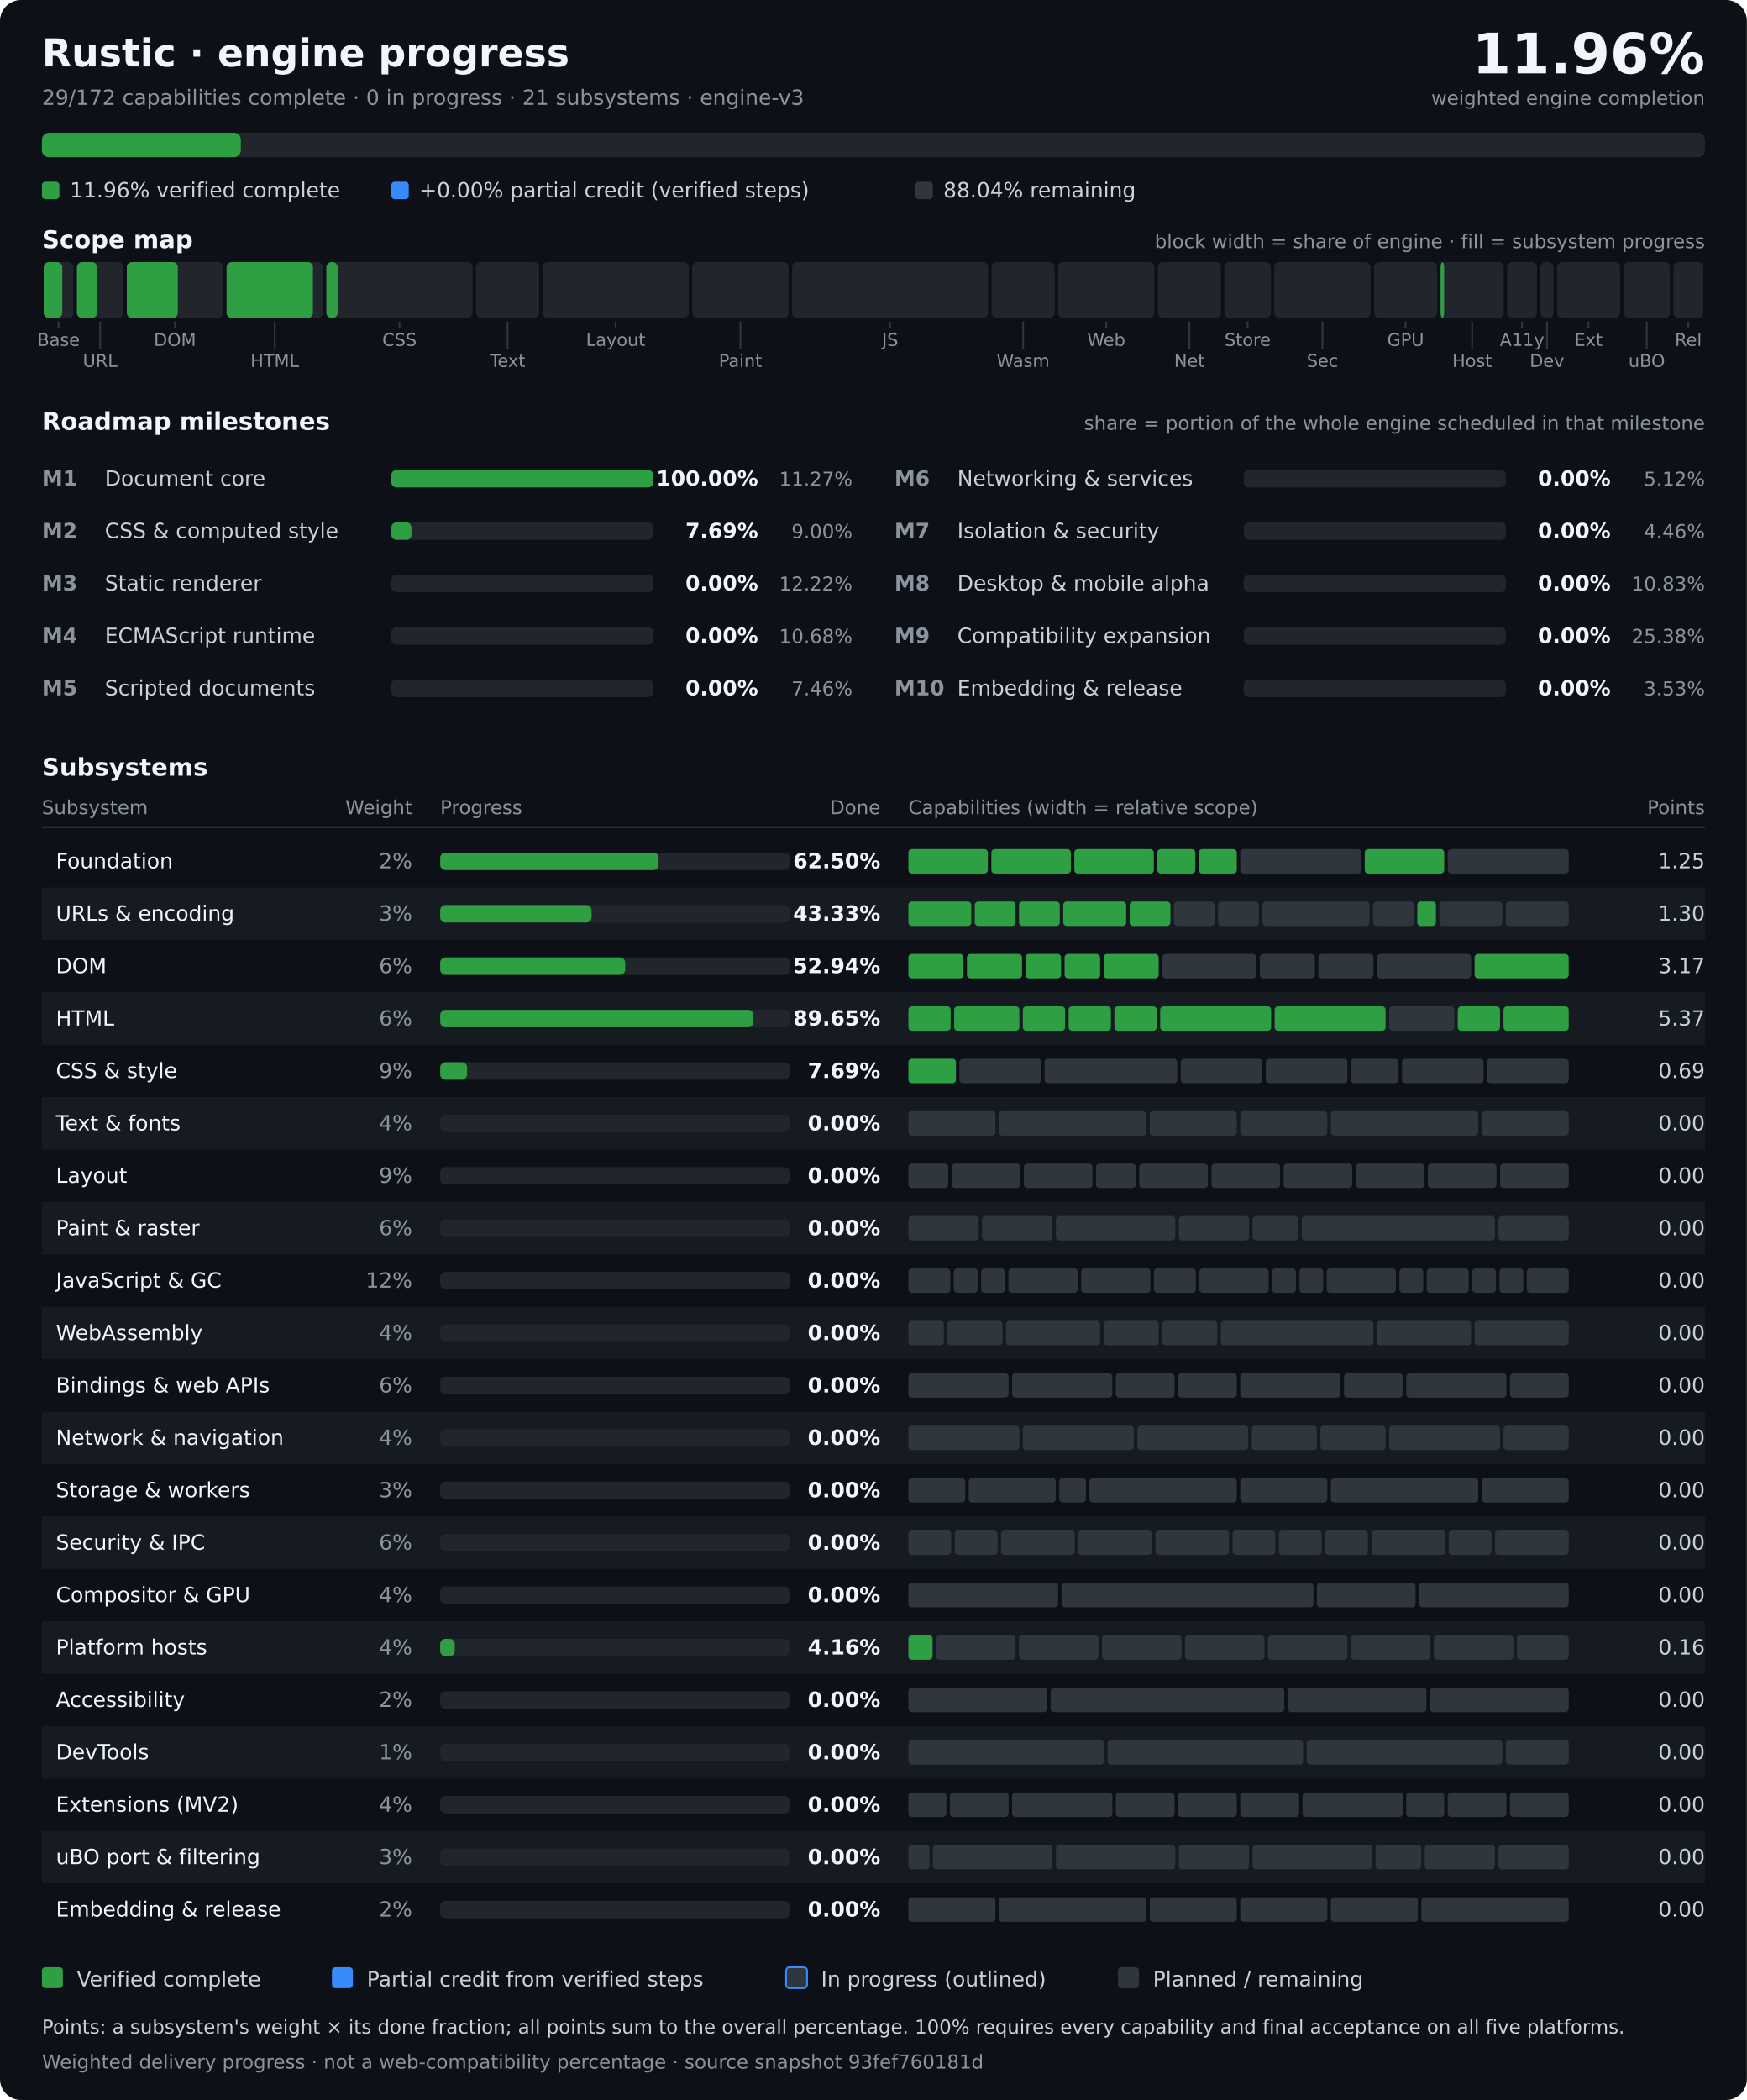
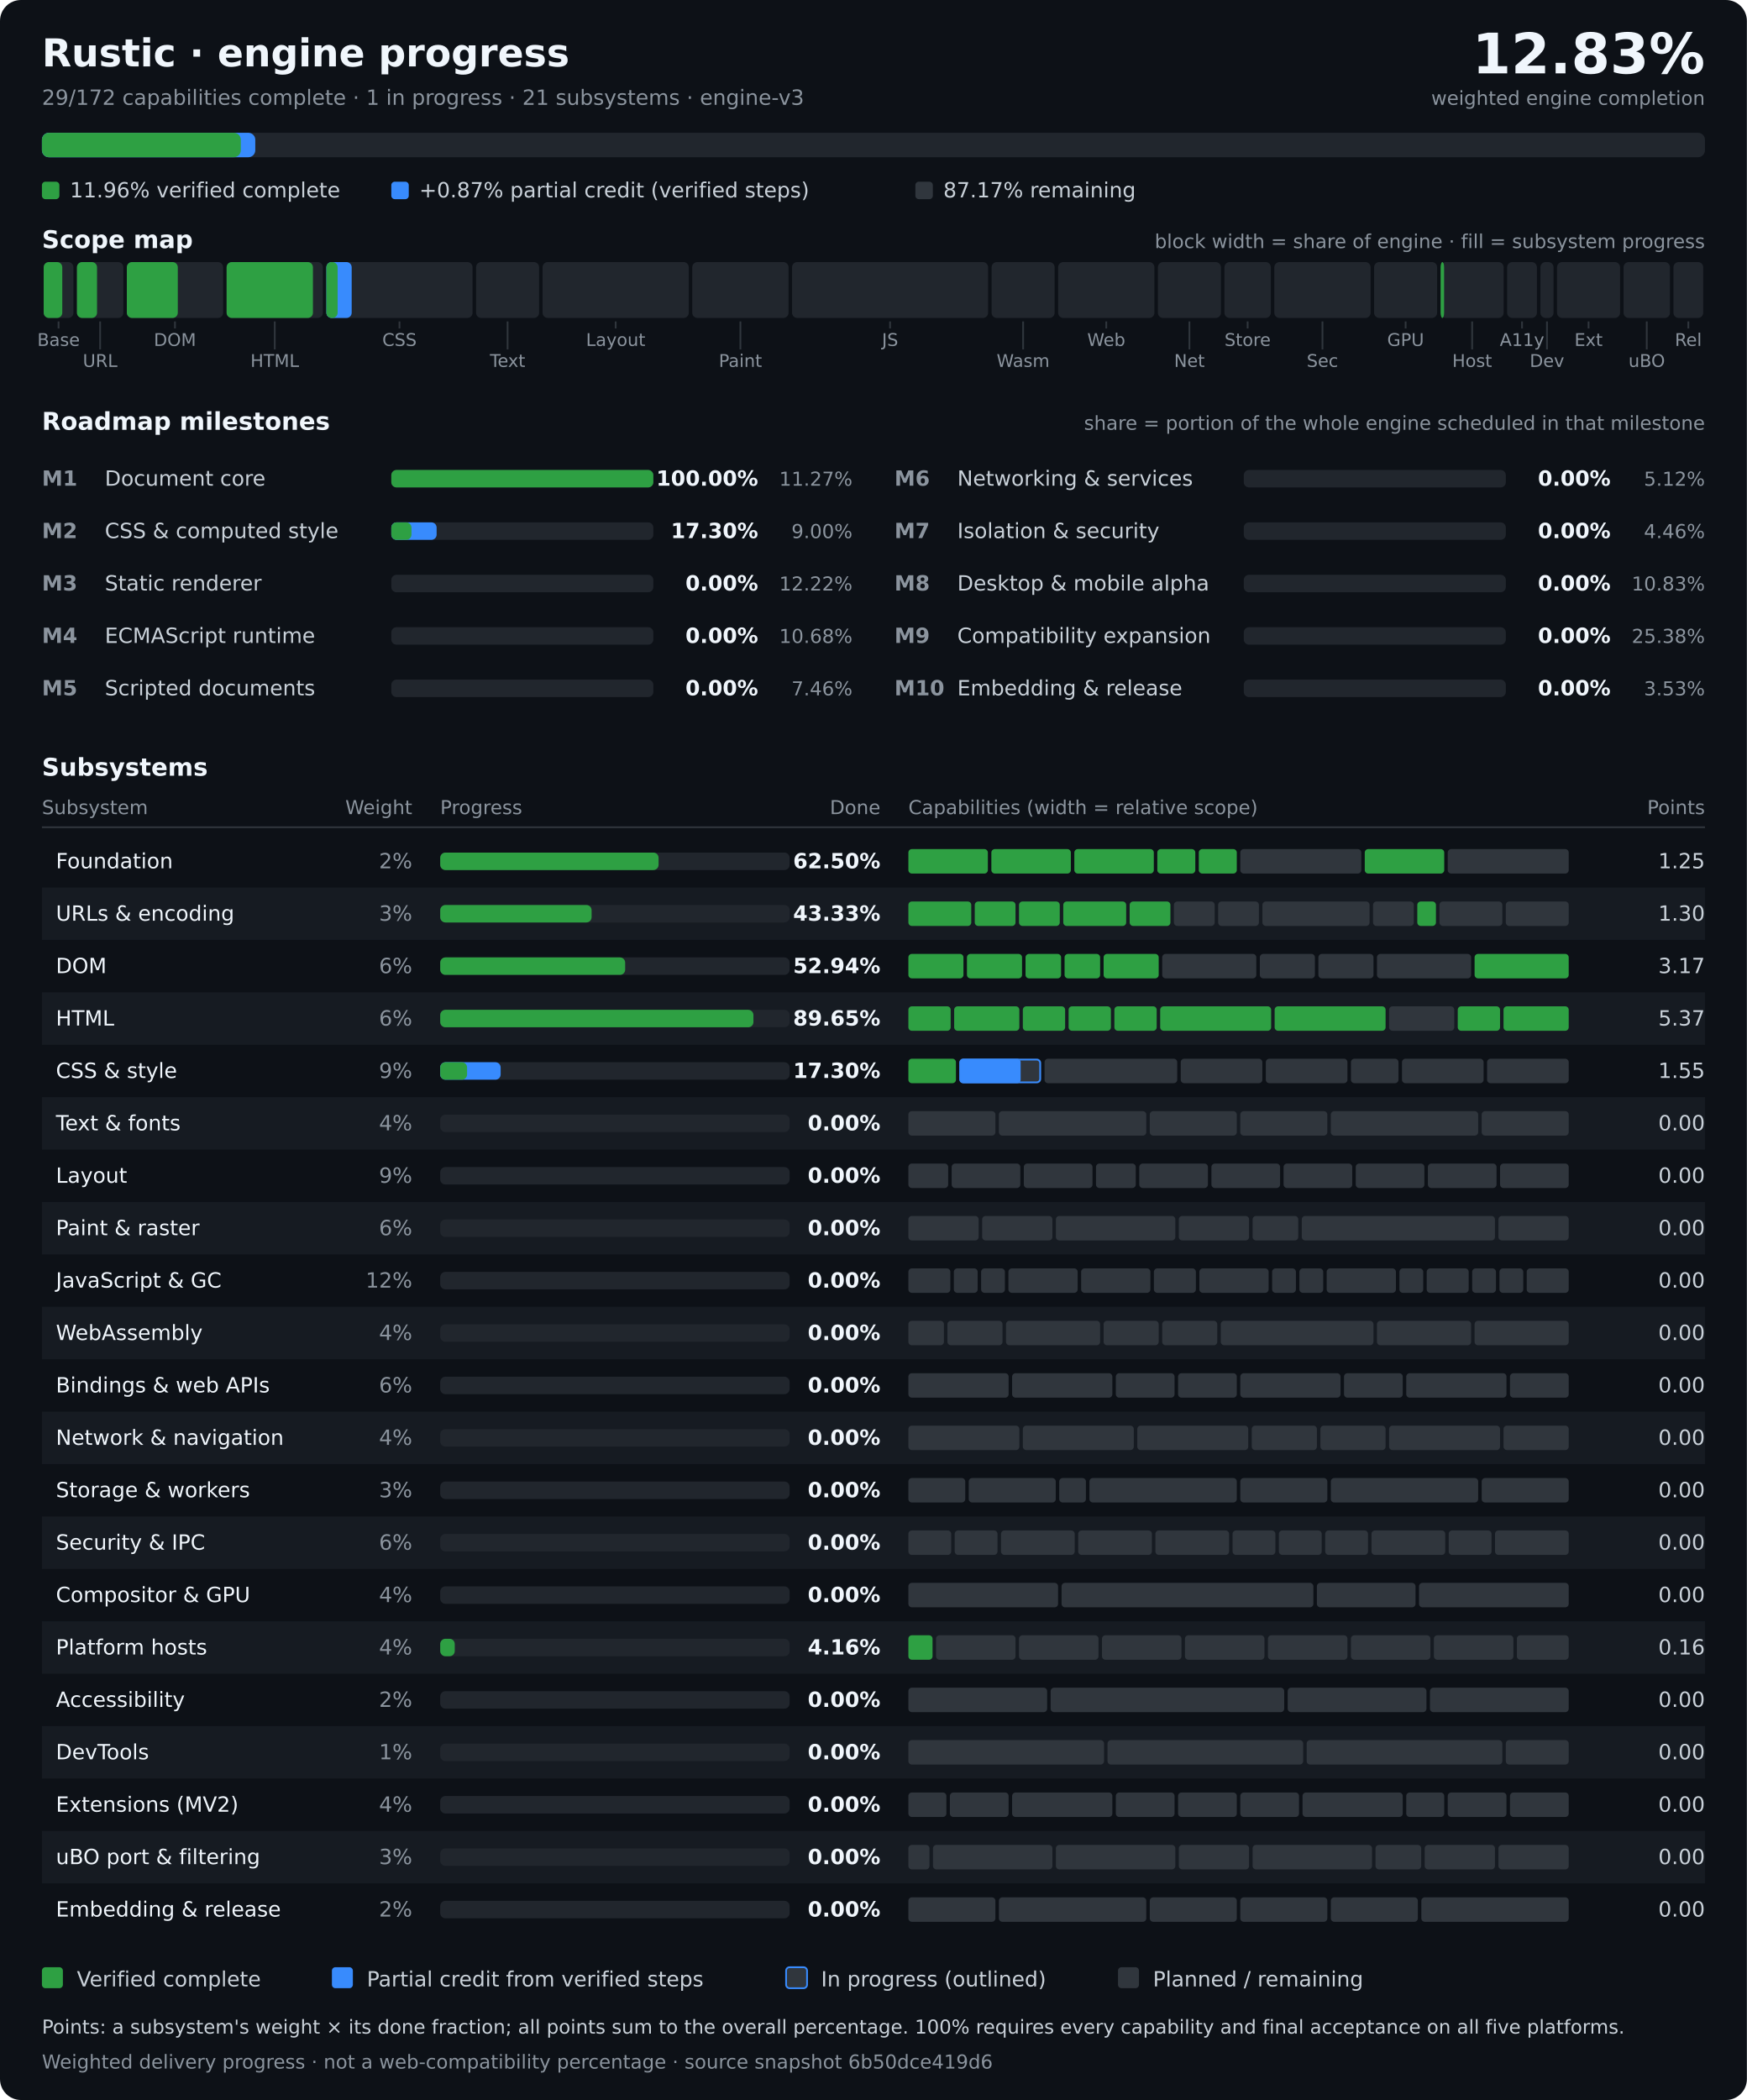
<svg xmlns="http://www.w3.org/2000/svg" width="1000" height="1202" viewBox="0 0 1000 1202" role="img" aria-labelledby="title desc">
  <rect width="1000" height="1202" rx="12" fill="#0d1117" />
  <g font-family="DejaVu Sans,Arial,sans-serif">
    <text x="24.00" y="38" fill="#f0f6fc" font-size="22" font-weight="700">Rustic · engine progress</text>
-     <text x="24.00" y="60" fill="#8b949e" font-size="12">29/172 capabilities complete · 0 in progress · 21 subsystems · engine-v3</text>
-     <text x="976.00" y="42" fill="#f0f6fc" font-size="32" text-anchor="end" font-weight="700">11.96%</text>
+     <text x="24.00" y="60" fill="#8b949e" font-size="12">29/172 capabilities complete · 1 in progress · 21 subsystems · engine-v3</text>
+     <text x="976.00" y="42" fill="#f0f6fc" font-size="32" text-anchor="end" font-weight="700">12.83%</text>
    <text x="976.00" y="60" fill="#8b949e" font-size="11" text-anchor="end">weighted engine completion</text>
    <rect x="24.00" y="76" width="952.00" height="14" rx="4" fill="#21262d" />
+     <rect x="24.00" y="76" width="122.14" height="14" rx="4" fill="#388bfd" />
    <rect x="24.00" y="76" width="113.86" height="14" rx="4" fill="#2ea043" />
    <rect x="24" y="104" width="10" height="10" rx="2" fill="#2ea043" />
    <text x="40.00" y="113" fill="#c9d1d9" font-size="12">11.96% verified complete</text>
    <rect x="224" y="104" width="10" height="10" rx="2" fill="#388bfd" />
-     <text x="240.00" y="113" fill="#c9d1d9" font-size="12">+0.00% partial credit (verified steps)</text>
+     <text x="240.00" y="113" fill="#c9d1d9" font-size="12">+0.87% partial credit (verified steps)</text>
    <rect x="524" y="104" width="10" height="10" rx="2" fill="#30363d" />
-     <text x="540.00" y="113" fill="#c9d1d9" font-size="12">88.04% remaining</text>
+     <text x="540.00" y="113" fill="#c9d1d9" font-size="12">87.17% remaining</text>
    <text x="24.00" y="142" fill="#f0f6fc" font-size="14" font-weight="600">Scope map</text>
    <text x="976.00" y="142" fill="#8b949e" font-size="11" text-anchor="end">block width = share of engine · fill = subsystem progress</text>
    <g>
      <rect x="25.00" y="150" width="17.04" height="32" rx="3" fill="#21262d" />
      <rect x="25.00" y="150" width="10.65" height="32" rx="3" fill="#2ea043" />
      <rect x="33.02" y="184" width="1" height="4" fill="#30363d" />
      <text x="33.52" y="198" fill="#8b949e" font-size="10" text-anchor="middle">Base</text>
    </g>
    <g>
      <rect x="44.04" y="150" width="26.56" height="32" rx="3" fill="#21262d" />
      <rect x="44.04" y="150" width="11.51" height="32" rx="3" fill="#2ea043" />
      <rect x="56.82" y="184" width="1" height="16" fill="#30363d" />
      <text x="57.32" y="210" fill="#8b949e" font-size="10" text-anchor="middle">URL</text>
    </g>
    <g>
      <rect x="72.60" y="150" width="55.12" height="32" rx="3" fill="#21262d" />
      <rect x="72.60" y="150" width="29.18" height="32" rx="3" fill="#2ea043" />
      <rect x="99.66" y="184" width="1" height="4" fill="#30363d" />
      <text x="100.16" y="198" fill="#8b949e" font-size="10" text-anchor="middle">DOM</text>
    </g>
    <g>
      <rect x="129.72" y="150" width="55.12" height="32" rx="3" fill="#21262d" />
      <rect x="129.72" y="150" width="49.42" height="32" rx="3" fill="#2ea043" />
      <rect x="156.78" y="184" width="1" height="16" fill="#30363d" />
      <text x="157.28" y="210" fill="#8b949e" font-size="10" text-anchor="middle">HTML</text>
    </g>
    <g>
      <rect x="186.84" y="150" width="83.68" height="32" rx="3" fill="#21262d" />
+       <rect x="186.84" y="150" width="14.48" height="32" rx="3" fill="#388bfd" />
      <rect x="186.84" y="150" width="6.43" height="32" rx="3" fill="#2ea043" />
      <rect x="228.18" y="184" width="1" height="4" fill="#30363d" />
      <text x="228.68" y="198" fill="#8b949e" font-size="10" text-anchor="middle">CSS</text>
    </g>
    <g>
      <rect x="272.52" y="150" width="36.08" height="32" rx="3" fill="#21262d" />
      <rect x="290.06" y="184" width="1" height="16" fill="#30363d" />
      <text x="290.56" y="210" fill="#8b949e" font-size="10" text-anchor="middle">Text</text>
    </g>
    <g>
      <rect x="310.60" y="150" width="83.68" height="32" rx="3" fill="#21262d" />
      <rect x="351.94" y="184" width="1" height="4" fill="#30363d" />
      <text x="352.44" y="198" fill="#8b949e" font-size="10" text-anchor="middle">Layout</text>
    </g>
    <g>
      <rect x="396.28" y="150" width="55.12" height="32" rx="3" fill="#21262d" />
      <rect x="423.34" y="184" width="1" height="16" fill="#30363d" />
      <text x="423.84" y="210" fill="#8b949e" font-size="10" text-anchor="middle">Paint</text>
    </g>
    <g>
      <rect x="453.40" y="150" width="112.24" height="32" rx="3" fill="#21262d" />
      <rect x="509.02" y="184" width="1" height="4" fill="#30363d" />
      <text x="509.52" y="198" fill="#8b949e" font-size="10" text-anchor="middle">JS</text>
    </g>
    <g>
      <rect x="567.64" y="150" width="36.08" height="32" rx="3" fill="#21262d" />
      <rect x="585.18" y="184" width="1" height="16" fill="#30363d" />
      <text x="585.68" y="210" fill="#8b949e" font-size="10" text-anchor="middle">Wasm</text>
    </g>
    <g>
      <rect x="605.72" y="150" width="55.12" height="32" rx="3" fill="#21262d" />
      <rect x="632.78" y="184" width="1" height="4" fill="#30363d" />
      <text x="633.28" y="198" fill="#8b949e" font-size="10" text-anchor="middle">Web</text>
    </g>
    <g>
      <rect x="662.84" y="150" width="36.08" height="32" rx="3" fill="#21262d" />
      <rect x="680.38" y="184" width="1" height="16" fill="#30363d" />
      <text x="680.88" y="210" fill="#8b949e" font-size="10" text-anchor="middle">Net</text>
    </g>
    <g>
      <rect x="700.92" y="150" width="26.56" height="32" rx="3" fill="#21262d" />
      <rect x="713.70" y="184" width="1" height="4" fill="#30363d" />
      <text x="714.20" y="198" fill="#8b949e" font-size="10" text-anchor="middle">Store</text>
    </g>
    <g>
      <rect x="729.48" y="150" width="55.12" height="32" rx="3" fill="#21262d" />
      <rect x="756.54" y="184" width="1" height="16" fill="#30363d" />
      <text x="757.04" y="210" fill="#8b949e" font-size="10" text-anchor="middle">Sec</text>
    </g>
    <g>
      <rect x="786.60" y="150" width="36.08" height="32" rx="3" fill="#21262d" />
      <rect x="804.14" y="184" width="1" height="4" fill="#30363d" />
      <text x="804.64" y="198" fill="#8b949e" font-size="10" text-anchor="middle">GPU</text>
    </g>
    <g>
      <rect x="824.68" y="150" width="36.08" height="32" rx="3" fill="#21262d" />
      <rect x="824.68" y="150" width="2.00" height="32" rx="3" fill="#2ea043" />
      <rect x="842.22" y="184" width="1" height="16" fill="#30363d" />
      <text x="842.72" y="210" fill="#8b949e" font-size="10" text-anchor="middle">Host</text>
    </g>
    <g>
      <rect x="862.76" y="150" width="17.04" height="32" rx="3" fill="#21262d" />
      <rect x="870.78" y="184" width="1" height="4" fill="#30363d" />
      <text x="871.28" y="198" fill="#8b949e" font-size="10" text-anchor="middle">A11y</text>
    </g>
    <g>
      <rect x="881.80" y="150" width="7.52" height="32" rx="3" fill="#21262d" />
      <rect x="885.06" y="184" width="1" height="16" fill="#30363d" />
      <text x="885.56" y="210" fill="#8b949e" font-size="10" text-anchor="middle">Dev</text>
    </g>
    <g>
      <rect x="891.32" y="150" width="36.08" height="32" rx="3" fill="#21262d" />
      <rect x="908.86" y="184" width="1" height="4" fill="#30363d" />
      <text x="909.36" y="198" fill="#8b949e" font-size="10" text-anchor="middle">Ext</text>
    </g>
    <g>
      <rect x="929.40" y="150" width="26.56" height="32" rx="3" fill="#21262d" />
      <rect x="942.18" y="184" width="1" height="16" fill="#30363d" />
      <text x="942.68" y="210" fill="#8b949e" font-size="10" text-anchor="middle">uBO</text>
    </g>
    <g>
      <rect x="957.96" y="150" width="17.04" height="32" rx="3" fill="#21262d" />
      <rect x="965.98" y="184" width="1" height="4" fill="#30363d" />
      <text x="966.48" y="198" fill="#8b949e" font-size="10" text-anchor="middle">Rel</text>
    </g>
    <text x="24.00" y="246" fill="#f0f6fc" font-size="14" font-weight="600">Roadmap milestones</text>
    <text x="976.00" y="246" fill="#8b949e" font-size="11" text-anchor="end">share = portion of the whole engine scheduled in that milestone</text>
    <g>
      <text x="24.00" y="278" fill="#8b949e" font-size="12" font-weight="600">M1</text>
      <text x="60.00" y="278" fill="#c9d1d9" font-size="12">Document core</text>
      <rect x="224.00" y="269" width="150.00" height="10" rx="3" fill="#21262d" />
      <rect x="224.00" y="269" width="150.00" height="10" rx="3" fill="#2ea043" />
      <text x="434.00" y="278" fill="#f0f6fc" font-size="12" text-anchor="end" font-weight="600">100.00%</text>
      <text x="488.00" y="278" fill="#8b949e" font-size="11" text-anchor="end">11.27%</text>
    </g>
    <g>
      <text x="24.00" y="308" fill="#8b949e" font-size="12" font-weight="600">M2</text>
      <text x="60.00" y="308" fill="#c9d1d9" font-size="12">CSS &amp; computed style</text>
      <rect x="224.00" y="299" width="150.00" height="10" rx="3" fill="#21262d" />
+       <rect x="224.00" y="299" width="25.95" height="10" rx="3" fill="#388bfd" />
      <rect x="224.00" y="299" width="11.54" height="10" rx="3" fill="#2ea043" />
-       <text x="434.00" y="308" fill="#f0f6fc" font-size="12" text-anchor="end" font-weight="600">7.69%</text>
+       <text x="434.00" y="308" fill="#f0f6fc" font-size="12" text-anchor="end" font-weight="600">17.30%</text>
      <text x="488.00" y="308" fill="#8b949e" font-size="11" text-anchor="end">9.00%</text>
    </g>
    <g>
      <text x="24.00" y="338" fill="#8b949e" font-size="12" font-weight="600">M3</text>
      <text x="60.00" y="338" fill="#c9d1d9" font-size="12">Static renderer</text>
      <rect x="224.00" y="329" width="150.00" height="10" rx="3" fill="#21262d" />
      <text x="434.00" y="338" fill="#f0f6fc" font-size="12" text-anchor="end" font-weight="600">0.00%</text>
      <text x="488.00" y="338" fill="#8b949e" font-size="11" text-anchor="end">12.22%</text>
    </g>
    <g>
      <text x="24.00" y="368" fill="#8b949e" font-size="12" font-weight="600">M4</text>
      <text x="60.00" y="368" fill="#c9d1d9" font-size="12">ECMAScript runtime</text>
      <rect x="224.00" y="359" width="150.00" height="10" rx="3" fill="#21262d" />
      <text x="434.00" y="368" fill="#f0f6fc" font-size="12" text-anchor="end" font-weight="600">0.00%</text>
      <text x="488.00" y="368" fill="#8b949e" font-size="11" text-anchor="end">10.68%</text>
    </g>
    <g>
      <text x="24.00" y="398" fill="#8b949e" font-size="12" font-weight="600">M5</text>
      <text x="60.00" y="398" fill="#c9d1d9" font-size="12">Scripted documents</text>
      <rect x="224.00" y="389" width="150.00" height="10" rx="3" fill="#21262d" />
      <text x="434.00" y="398" fill="#f0f6fc" font-size="12" text-anchor="end" font-weight="600">0.00%</text>
      <text x="488.00" y="398" fill="#8b949e" font-size="11" text-anchor="end">7.46%</text>
    </g>
    <g>
      <text x="512.00" y="278" fill="#8b949e" font-size="12" font-weight="600">M6</text>
      <text x="548.00" y="278" fill="#c9d1d9" font-size="12">Networking &amp; services</text>
      <rect x="712.00" y="269" width="150.00" height="10" rx="3" fill="#21262d" />
      <text x="922.00" y="278" fill="#f0f6fc" font-size="12" text-anchor="end" font-weight="600">0.00%</text>
      <text x="976.00" y="278" fill="#8b949e" font-size="11" text-anchor="end">5.12%</text>
    </g>
    <g>
      <text x="512.00" y="308" fill="#8b949e" font-size="12" font-weight="600">M7</text>
      <text x="548.00" y="308" fill="#c9d1d9" font-size="12">Isolation &amp; security</text>
      <rect x="712.00" y="299" width="150.00" height="10" rx="3" fill="#21262d" />
      <text x="922.00" y="308" fill="#f0f6fc" font-size="12" text-anchor="end" font-weight="600">0.00%</text>
      <text x="976.00" y="308" fill="#8b949e" font-size="11" text-anchor="end">4.46%</text>
    </g>
    <g>
      <text x="512.00" y="338" fill="#8b949e" font-size="12" font-weight="600">M8</text>
      <text x="548.00" y="338" fill="#c9d1d9" font-size="12">Desktop &amp; mobile alpha</text>
      <rect x="712.00" y="329" width="150.00" height="10" rx="3" fill="#21262d" />
      <text x="922.00" y="338" fill="#f0f6fc" font-size="12" text-anchor="end" font-weight="600">0.00%</text>
      <text x="976.00" y="338" fill="#8b949e" font-size="11" text-anchor="end">10.83%</text>
    </g>
    <g>
      <text x="512.00" y="368" fill="#8b949e" font-size="12" font-weight="600">M9</text>
      <text x="548.00" y="368" fill="#c9d1d9" font-size="12">Compatibility expansion</text>
      <rect x="712.00" y="359" width="150.00" height="10" rx="3" fill="#21262d" />
      <text x="922.00" y="368" fill="#f0f6fc" font-size="12" text-anchor="end" font-weight="600">0.00%</text>
      <text x="976.00" y="368" fill="#8b949e" font-size="11" text-anchor="end">25.38%</text>
    </g>
    <g>
      <text x="512.00" y="398" fill="#8b949e" font-size="12" font-weight="600">M10</text>
      <text x="548.00" y="398" fill="#c9d1d9" font-size="12">Embedding &amp; release</text>
      <rect x="712.00" y="389" width="150.00" height="10" rx="3" fill="#21262d" />
      <text x="922.00" y="398" fill="#f0f6fc" font-size="12" text-anchor="end" font-weight="600">0.00%</text>
      <text x="976.00" y="398" fill="#8b949e" font-size="11" text-anchor="end">3.53%</text>
    </g>
    <text x="24.00" y="444" fill="#f0f6fc" font-size="14" font-weight="600">Subsystems</text>
    <text x="24.00" y="466" fill="#8b949e" font-size="11">Subsystem</text>
    <text x="236.00" y="466" fill="#8b949e" font-size="11" text-anchor="end">Weight</text>
    <text x="252.00" y="466" fill="#8b949e" font-size="11">Progress</text>
    <text x="504.00" y="466" fill="#8b949e" font-size="11" text-anchor="end">Done</text>
    <text x="520.00" y="466" fill="#8b949e" font-size="11">Capabilities (width = relative scope)</text>
    <text x="976.00" y="466" fill="#8b949e" font-size="11" text-anchor="end">Points</text>
    <rect x="24" y="473" width="952" height="1" fill="#30363d" />
    <g>
      <text x="32.00" y="497" fill="#f0f6fc" font-size="12">Foundation</text>
      <text x="236.00" y="497" fill="#8b949e" font-size="12" text-anchor="end">2%</text>
      <rect x="252.00" y="488" width="200.00" height="10" rx="3" fill="#21262d" />
      <rect x="252.00" y="488" width="125.00" height="10" rx="3" fill="#2ea043" />
      <text x="504.00" y="497" fill="#f0f6fc" font-size="12" text-anchor="end" font-weight="600">62.50%</text>
      <g>
        <rect x="520.00" y="486" width="45.50" height="14" rx="2" fill="#2ea043" />
      </g>
      <g>
        <rect x="567.50" y="486" width="45.50" height="14" rx="2" fill="#2ea043" />
      </g>
      <g>
        <rect x="615.00" y="486" width="45.50" height="14" rx="2" fill="#2ea043" />
      </g>
      <g>
        <rect x="662.50" y="486" width="21.75" height="14" rx="2" fill="#2ea043" />
      </g>
      <g>
        <rect x="686.25" y="486" width="21.75" height="14" rx="2" fill="#2ea043" />
      </g>
      <g>
        <rect x="710.00" y="486" width="69.25" height="14" rx="2" fill="#30363d" />
      </g>
      <g>
        <rect x="781.25" y="486" width="45.50" height="14" rx="2" fill="#2ea043" />
      </g>
      <g>
        <rect x="828.75" y="486" width="69.25" height="14" rx="2" fill="#30363d" />
      </g>
      <text x="976.00" y="497" fill="#c9d1d9" font-size="12" text-anchor="end">1.25</text>
    </g>
    <g>
      <rect x="24" y="508" width="952" height="30" fill="#161b22" />
      <text x="32.00" y="527" fill="#f0f6fc" font-size="12">URLs &amp; encoding</text>
      <text x="236.00" y="527" fill="#8b949e" font-size="12" text-anchor="end">3%</text>
      <rect x="252.00" y="518" width="200.00" height="10" rx="3" fill="#21262d" />
      <rect x="252.00" y="518" width="86.66" height="10" rx="3" fill="#2ea043" />
      <text x="504.00" y="527" fill="#f0f6fc" font-size="12" text-anchor="end" font-weight="600">43.33%</text>
      <g>
        <rect x="520.00" y="516" width="36.00" height="14" rx="2" fill="#2ea043" />
      </g>
      <g>
        <rect x="558.00" y="516" width="23.33" height="14" rx="2" fill="#2ea043" />
      </g>
      <g>
        <rect x="583.33" y="516" width="23.33" height="14" rx="2" fill="#2ea043" />
      </g>
      <g>
        <rect x="608.67" y="516" width="36.00" height="14" rx="2" fill="#2ea043" />
      </g>
      <g>
        <rect x="646.67" y="516" width="23.33" height="14" rx="2" fill="#2ea043" />
      </g>
      <g>
        <rect x="672.00" y="516" width="23.33" height="14" rx="2" fill="#30363d" />
      </g>
      <g>
        <rect x="697.33" y="516" width="23.33" height="14" rx="2" fill="#30363d" />
      </g>
      <g>
        <rect x="722.67" y="516" width="61.33" height="14" rx="2" fill="#30363d" />
      </g>
      <g>
        <rect x="786.00" y="516" width="23.33" height="14" rx="2" fill="#30363d" />
      </g>
      <g>
        <rect x="811.33" y="516" width="10.67" height="14" rx="2" fill="#2ea043" />
      </g>
      <g>
        <rect x="824.00" y="516" width="36.00" height="14" rx="2" fill="#30363d" />
      </g>
      <g>
        <rect x="862.00" y="516" width="36.00" height="14" rx="2" fill="#30363d" />
      </g>
      <text x="976.00" y="527" fill="#c9d1d9" font-size="12" text-anchor="end">1.30</text>
    </g>
    <g>
      <text x="32.00" y="557" fill="#f0f6fc" font-size="12">DOM</text>
      <text x="236.00" y="557" fill="#8b949e" font-size="12" text-anchor="end">6%</text>
      <rect x="252.00" y="548" width="200.00" height="10" rx="3" fill="#21262d" />
      <rect x="252.00" y="548" width="105.88" height="10" rx="3" fill="#2ea043" />
      <text x="504.00" y="557" fill="#f0f6fc" font-size="12" text-anchor="end" font-weight="600">52.94%</text>
      <g>
        <rect x="520.00" y="546" width="31.53" height="14" rx="2" fill="#2ea043" />
      </g>
      <g>
        <rect x="553.53" y="546" width="31.53" height="14" rx="2" fill="#2ea043" />
      </g>
      <g>
        <rect x="587.06" y="546" width="20.35" height="14" rx="2" fill="#2ea043" />
      </g>
      <g>
        <rect x="609.41" y="546" width="20.35" height="14" rx="2" fill="#2ea043" />
      </g>
      <g>
        <rect x="631.76" y="546" width="31.53" height="14" rx="2" fill="#2ea043" />
      </g>
      <g>
        <rect x="665.29" y="546" width="53.88" height="14" rx="2" fill="#30363d" />
      </g>
      <g>
        <rect x="721.18" y="546" width="31.53" height="14" rx="2" fill="#30363d" />
      </g>
      <g>
        <rect x="754.71" y="546" width="31.53" height="14" rx="2" fill="#30363d" />
      </g>
      <g>
        <rect x="788.24" y="546" width="53.88" height="14" rx="2" fill="#30363d" />
      </g>
      <g>
        <rect x="844.12" y="546" width="53.88" height="14" rx="2" fill="#2ea043" />
      </g>
      <text x="976.00" y="557" fill="#c9d1d9" font-size="12" text-anchor="end">3.17</text>
    </g>
    <g>
      <rect x="24" y="568" width="952" height="30" fill="#161b22" />
      <text x="32.00" y="587" fill="#f0f6fc" font-size="12">HTML</text>
      <text x="236.00" y="587" fill="#8b949e" font-size="12" text-anchor="end">6%</text>
      <rect x="252.00" y="578" width="200.00" height="10" rx="3" fill="#21262d" />
      <rect x="252.00" y="578" width="179.30" height="10" rx="3" fill="#2ea043" />
      <text x="504.00" y="587" fill="#f0f6fc" font-size="12" text-anchor="end" font-weight="600">89.65%</text>
      <g>
        <rect x="520.00" y="576" width="24.21" height="14" rx="2" fill="#2ea043" />
      </g>
      <g>
        <rect x="546.21" y="576" width="37.31" height="14" rx="2" fill="#2ea043" />
      </g>
      <g>
        <rect x="585.52" y="576" width="24.21" height="14" rx="2" fill="#2ea043" />
      </g>
      <g>
        <rect x="611.72" y="576" width="24.21" height="14" rx="2" fill="#2ea043" />
      </g>
      <g>
        <rect x="637.93" y="576" width="24.21" height="14" rx="2" fill="#2ea043" />
      </g>
      <g>
        <rect x="664.14" y="576" width="63.52" height="14" rx="2" fill="#2ea043" />
      </g>
      <g>
        <rect x="729.66" y="576" width="63.52" height="14" rx="2" fill="#2ea043" />
      </g>
      <g>
        <rect x="795.17" y="576" width="37.31" height="14" rx="2" fill="#30363d" />
      </g>
      <g>
        <rect x="834.48" y="576" width="24.21" height="14" rx="2" fill="#2ea043" />
      </g>
      <g>
        <rect x="860.69" y="576" width="37.31" height="14" rx="2" fill="#2ea043" />
      </g>
      <text x="976.00" y="587" fill="#c9d1d9" font-size="12" text-anchor="end">5.37</text>
    </g>
    <g>
      <text x="32.00" y="617" fill="#f0f6fc" font-size="12">CSS &amp; style</text>
      <text x="236.00" y="617" fill="#8b949e" font-size="12" text-anchor="end">9%</text>
      <rect x="252.00" y="608" width="200.00" height="10" rx="3" fill="#21262d" />
+       <rect x="252.00" y="608" width="34.60" height="10" rx="3" fill="#388bfd" />
      <rect x="252.00" y="608" width="15.38" height="10" rx="3" fill="#2ea043" />
-       <text x="504.00" y="617" fill="#f0f6fc" font-size="12" text-anchor="end" font-weight="600">7.69%</text>
+       <text x="504.00" y="617" fill="#f0f6fc" font-size="12" text-anchor="end" font-weight="600">17.30%</text>
      <g>
        <rect x="520.00" y="606" width="27.23" height="14" rx="2" fill="#2ea043" />
      </g>
      <g>
        <rect x="549.23" y="606" width="46.72" height="14" rx="2" fill="#30363d" />
+         <rect x="549.23" y="606" width="35.04" height="14" rx="2" fill="#388bfd" />
+         <rect x="549.73" y="606.5" width="45.72" height="13" rx="2" fill="none" stroke="#388bfd" />
      </g>
      <g>
        <rect x="597.95" y="606" width="75.95" height="14" rx="2" fill="#30363d" />
      </g>
      <g>
        <rect x="675.90" y="606" width="46.72" height="14" rx="2" fill="#30363d" />
      </g>
      <g>
        <rect x="724.62" y="606" width="46.72" height="14" rx="2" fill="#30363d" />
      </g>
      <g>
        <rect x="773.33" y="606" width="27.23" height="14" rx="2" fill="#30363d" />
      </g>
      <g>
        <rect x="802.56" y="606" width="46.72" height="14" rx="2" fill="#30363d" />
      </g>
      <g>
        <rect x="851.28" y="606" width="46.72" height="14" rx="2" fill="#30363d" />
      </g>
-       <text x="976.00" y="617" fill="#c9d1d9" font-size="12" text-anchor="end">0.69</text>
+       <text x="976.00" y="617" fill="#c9d1d9" font-size="12" text-anchor="end">1.55</text>
    </g>
    <g>
      <rect x="24" y="628" width="952" height="30" fill="#161b22" />
      <text x="32.00" y="647" fill="#f0f6fc" font-size="12">Text &amp; fonts</text>
      <text x="236.00" y="647" fill="#8b949e" font-size="12" text-anchor="end">4%</text>
      <rect x="252.00" y="638" width="200.00" height="10" rx="3" fill="#21262d" />
      <text x="504.00" y="647" fill="#f0f6fc" font-size="12" text-anchor="end" font-weight="600">0.00%</text>
      <g>
        <rect x="520.00" y="636" width="49.82" height="14" rx="2" fill="#30363d" />
      </g>
      <g>
        <rect x="571.82" y="636" width="84.36" height="14" rx="2" fill="#30363d" />
      </g>
      <g>
        <rect x="658.18" y="636" width="49.82" height="14" rx="2" fill="#30363d" />
      </g>
      <g>
        <rect x="710.00" y="636" width="49.82" height="14" rx="2" fill="#30363d" />
      </g>
      <g>
        <rect x="761.82" y="636" width="84.36" height="14" rx="2" fill="#30363d" />
      </g>
      <g>
        <rect x="848.18" y="636" width="49.82" height="14" rx="2" fill="#30363d" />
      </g>
      <text x="976.00" y="647" fill="#c9d1d9" font-size="12" text-anchor="end">0.00</text>
    </g>
    <g>
      <text x="32.00" y="677" fill="#f0f6fc" font-size="12">Layout</text>
      <text x="236.00" y="677" fill="#8b949e" font-size="12" text-anchor="end">9%</text>
      <rect x="252.00" y="668" width="200.00" height="10" rx="3" fill="#21262d" />
      <text x="504.00" y="677" fill="#f0f6fc" font-size="12" text-anchor="end" font-weight="600">0.00%</text>
      <g>
        <rect x="520.00" y="666" width="22.78" height="14" rx="2" fill="#30363d" />
      </g>
      <g>
        <rect x="544.78" y="666" width="39.30" height="14" rx="2" fill="#30363d" />
      </g>
      <g>
        <rect x="586.09" y="666" width="39.30" height="14" rx="2" fill="#30363d" />
      </g>
      <g>
        <rect x="627.39" y="666" width="22.78" height="14" rx="2" fill="#30363d" />
      </g>
      <g>
        <rect x="652.17" y="666" width="39.30" height="14" rx="2" fill="#30363d" />
      </g>
      <g>
        <rect x="693.48" y="666" width="39.30" height="14" rx="2" fill="#30363d" />
      </g>
      <g>
        <rect x="734.78" y="666" width="39.30" height="14" rx="2" fill="#30363d" />
      </g>
      <g>
        <rect x="776.09" y="666" width="39.30" height="14" rx="2" fill="#30363d" />
      </g>
      <g>
        <rect x="817.39" y="666" width="39.30" height="14" rx="2" fill="#30363d" />
      </g>
      <g>
        <rect x="858.70" y="666" width="39.30" height="14" rx="2" fill="#30363d" />
      </g>
      <text x="976.00" y="677" fill="#c9d1d9" font-size="12" text-anchor="end">0.00</text>
    </g>
    <g>
      <rect x="24" y="688" width="952" height="30" fill="#161b22" />
      <text x="32.00" y="707" fill="#f0f6fc" font-size="12">Paint &amp; raster</text>
      <text x="236.00" y="707" fill="#8b949e" font-size="12" text-anchor="end">6%</text>
      <rect x="252.00" y="698" width="200.00" height="10" rx="3" fill="#21262d" />
      <text x="504.00" y="707" fill="#f0f6fc" font-size="12" text-anchor="end" font-weight="600">0.00%</text>
      <g>
        <rect x="520.00" y="696" width="40.22" height="14" rx="2" fill="#30363d" />
      </g>
      <g>
        <rect x="562.22" y="696" width="40.22" height="14" rx="2" fill="#30363d" />
      </g>
      <g>
        <rect x="604.44" y="696" width="68.37" height="14" rx="2" fill="#30363d" />
      </g>
      <g>
        <rect x="674.81" y="696" width="40.22" height="14" rx="2" fill="#30363d" />
      </g>
      <g>
        <rect x="717.04" y="696" width="26.15" height="14" rx="2" fill="#30363d" />
      </g>
      <g>
        <rect x="745.19" y="696" width="110.59" height="14" rx="2" fill="#30363d" />
      </g>
      <g>
        <rect x="857.78" y="696" width="40.22" height="14" rx="2" fill="#30363d" />
      </g>
      <text x="976.00" y="707" fill="#c9d1d9" font-size="12" text-anchor="end">0.00</text>
    </g>
    <g>
      <text x="32.00" y="737" fill="#f0f6fc" font-size="12">JavaScript &amp; GC</text>
      <text x="236.00" y="737" fill="#8b949e" font-size="12" text-anchor="end">12%</text>
      <rect x="252.00" y="728" width="200.00" height="10" rx="3" fill="#21262d" />
      <text x="504.00" y="737" fill="#f0f6fc" font-size="12" text-anchor="end" font-weight="600">0.00%</text>
      <g>
        <rect x="520.00" y="726" width="24.03" height="14" rx="2" fill="#30363d" />
      </g>
      <g>
        <rect x="546.03" y="726" width="13.62" height="14" rx="2" fill="#30363d" />
      </g>
      <g>
        <rect x="561.64" y="726" width="13.62" height="14" rx="2" fill="#30363d" />
      </g>
      <g>
        <rect x="577.26" y="726" width="39.64" height="14" rx="2" fill="#30363d" />
      </g>
      <g>
        <rect x="618.90" y="726" width="39.64" height="14" rx="2" fill="#30363d" />
      </g>
      <g>
        <rect x="660.55" y="726" width="24.03" height="14" rx="2" fill="#30363d" />
      </g>
      <g>
        <rect x="686.58" y="726" width="39.64" height="14" rx="2" fill="#30363d" />
      </g>
      <g>
        <rect x="728.22" y="726" width="13.62" height="14" rx="2" fill="#30363d" />
      </g>
      <g>
        <rect x="743.84" y="726" width="13.62" height="14" rx="2" fill="#30363d" />
      </g>
      <g>
        <rect x="759.45" y="726" width="39.64" height="14" rx="2" fill="#30363d" />
      </g>
      <g>
        <rect x="801.10" y="726" width="13.62" height="14" rx="2" fill="#30363d" />
      </g>
      <g>
        <rect x="816.71" y="726" width="24.03" height="14" rx="2" fill="#30363d" />
      </g>
      <g>
        <rect x="842.74" y="726" width="13.62" height="14" rx="2" fill="#30363d" />
      </g>
      <g>
        <rect x="858.36" y="726" width="13.62" height="14" rx="2" fill="#30363d" />
      </g>
      <g>
        <rect x="873.97" y="726" width="24.03" height="14" rx="2" fill="#30363d" />
      </g>
      <text x="976.00" y="737" fill="#c9d1d9" font-size="12" text-anchor="end">0.00</text>
    </g>
    <g>
      <rect x="24" y="748" width="952" height="30" fill="#161b22" />
      <text x="32.00" y="767" fill="#f0f6fc" font-size="12">WebAssembly</text>
      <text x="236.00" y="767" fill="#8b949e" font-size="12" text-anchor="end">4%</text>
      <rect x="252.00" y="758" width="200.00" height="10" rx="3" fill="#21262d" />
      <text x="504.00" y="767" fill="#f0f6fc" font-size="12" text-anchor="end" font-weight="600">0.00%</text>
      <g>
        <rect x="520.00" y="756" width="20.35" height="14" rx="2" fill="#30363d" />
      </g>
      <g>
        <rect x="542.35" y="756" width="31.53" height="14" rx="2" fill="#30363d" />
      </g>
      <g>
        <rect x="575.88" y="756" width="53.88" height="14" rx="2" fill="#30363d" />
      </g>
      <g>
        <rect x="631.76" y="756" width="31.53" height="14" rx="2" fill="#30363d" />
      </g>
      <g>
        <rect x="665.29" y="756" width="31.53" height="14" rx="2" fill="#30363d" />
      </g>
      <g>
        <rect x="698.82" y="756" width="87.41" height="14" rx="2" fill="#30363d" />
      </g>
      <g>
        <rect x="788.24" y="756" width="53.88" height="14" rx="2" fill="#30363d" />
      </g>
      <g>
        <rect x="844.12" y="756" width="53.88" height="14" rx="2" fill="#30363d" />
      </g>
      <text x="976.00" y="767" fill="#c9d1d9" font-size="12" text-anchor="end">0.00</text>
    </g>
    <g>
      <text x="32.00" y="797" fill="#f0f6fc" font-size="12">Bindings &amp; web APIs</text>
      <text x="236.00" y="797" fill="#8b949e" font-size="12" text-anchor="end">6%</text>
      <rect x="252.00" y="788" width="200.00" height="10" rx="3" fill="#21262d" />
      <text x="504.00" y="797" fill="#f0f6fc" font-size="12" text-anchor="end" font-weight="600">0.00%</text>
      <g>
        <rect x="520.00" y="786" width="57.38" height="14" rx="2" fill="#30363d" />
      </g>
      <g>
        <rect x="579.38" y="786" width="57.38" height="14" rx="2" fill="#30363d" />
      </g>
      <g>
        <rect x="638.75" y="786" width="33.62" height="14" rx="2" fill="#30363d" />
      </g>
      <g>
        <rect x="674.38" y="786" width="33.62" height="14" rx="2" fill="#30363d" />
      </g>
      <g>
        <rect x="710.00" y="786" width="57.38" height="14" rx="2" fill="#30363d" />
      </g>
      <g>
        <rect x="769.38" y="786" width="33.62" height="14" rx="2" fill="#30363d" />
      </g>
      <g>
        <rect x="805.00" y="786" width="57.38" height="14" rx="2" fill="#30363d" />
      </g>
      <g>
        <rect x="864.38" y="786" width="33.62" height="14" rx="2" fill="#30363d" />
      </g>
      <text x="976.00" y="797" fill="#c9d1d9" font-size="12" text-anchor="end">0.00</text>
    </g>
    <g>
      <rect x="24" y="808" width="952" height="30" fill="#161b22" />
      <text x="32.00" y="827" fill="#f0f6fc" font-size="12">Network &amp; navigation</text>
      <text x="236.00" y="827" fill="#8b949e" font-size="12" text-anchor="end">4%</text>
      <rect x="252.00" y="818" width="200.00" height="10" rx="3" fill="#21262d" />
      <text x="504.00" y="827" fill="#f0f6fc" font-size="12" text-anchor="end" font-weight="600">0.00%</text>
      <g>
        <rect x="520.00" y="816" width="63.52" height="14" rx="2" fill="#30363d" />
      </g>
      <g>
        <rect x="585.52" y="816" width="63.52" height="14" rx="2" fill="#30363d" />
      </g>
      <g>
        <rect x="651.03" y="816" width="63.52" height="14" rx="2" fill="#30363d" />
      </g>
      <g>
        <rect x="716.55" y="816" width="37.31" height="14" rx="2" fill="#30363d" />
      </g>
      <g>
        <rect x="755.86" y="816" width="37.31" height="14" rx="2" fill="#30363d" />
      </g>
      <g>
        <rect x="795.17" y="816" width="63.52" height="14" rx="2" fill="#30363d" />
      </g>
      <g>
        <rect x="860.69" y="816" width="37.31" height="14" rx="2" fill="#30363d" />
      </g>
      <text x="976.00" y="827" fill="#c9d1d9" font-size="12" text-anchor="end">0.00</text>
    </g>
    <g>
      <text x="32.00" y="857" fill="#f0f6fc" font-size="12">Storage &amp; workers</text>
      <text x="236.00" y="857" fill="#8b949e" font-size="12" text-anchor="end">3%</text>
      <rect x="252.00" y="848" width="200.00" height="10" rx="3" fill="#21262d" />
      <text x="504.00" y="857" fill="#f0f6fc" font-size="12" text-anchor="end" font-weight="600">0.00%</text>
      <g>
        <rect x="520.00" y="846" width="32.55" height="14" rx="2" fill="#30363d" />
      </g>
      <g>
        <rect x="554.55" y="846" width="49.82" height="14" rx="2" fill="#30363d" />
      </g>
      <g>
        <rect x="606.36" y="846" width="15.27" height="14" rx="2" fill="#30363d" />
      </g>
      <g>
        <rect x="623.64" y="846" width="84.36" height="14" rx="2" fill="#30363d" />
      </g>
      <g>
        <rect x="710.00" y="846" width="49.82" height="14" rx="2" fill="#30363d" />
      </g>
      <g>
        <rect x="761.82" y="846" width="84.36" height="14" rx="2" fill="#30363d" />
      </g>
      <g>
        <rect x="848.18" y="846" width="49.82" height="14" rx="2" fill="#30363d" />
      </g>
      <text x="976.00" y="857" fill="#c9d1d9" font-size="12" text-anchor="end">0.00</text>
    </g>
    <g>
      <rect x="24" y="868" width="952" height="30" fill="#161b22" />
      <text x="32.00" y="887" fill="#f0f6fc" font-size="12">Security &amp; IPC</text>
      <text x="236.00" y="887" fill="#8b949e" font-size="12" text-anchor="end">6%</text>
      <rect x="252.00" y="878" width="200.00" height="10" rx="3" fill="#21262d" />
      <text x="504.00" y="887" fill="#f0f6fc" font-size="12" text-anchor="end" font-weight="600">0.00%</text>
      <g>
        <rect x="520.00" y="876" width="24.51" height="14" rx="2" fill="#30363d" />
      </g>
      <g>
        <rect x="546.51" y="876" width="24.51" height="14" rx="2" fill="#30363d" />
      </g>
      <g>
        <rect x="573.02" y="876" width="42.19" height="14" rx="2" fill="#30363d" />
      </g>
      <g>
        <rect x="617.21" y="876" width="42.19" height="14" rx="2" fill="#30363d" />
      </g>
      <g>
        <rect x="661.40" y="876" width="42.19" height="14" rx="2" fill="#30363d" />
      </g>
      <g>
        <rect x="705.58" y="876" width="24.51" height="14" rx="2" fill="#30363d" />
      </g>
      <g>
        <rect x="732.09" y="876" width="24.51" height="14" rx="2" fill="#30363d" />
      </g>
      <g>
        <rect x="758.60" y="876" width="24.51" height="14" rx="2" fill="#30363d" />
      </g>
      <g>
        <rect x="785.12" y="876" width="42.19" height="14" rx="2" fill="#30363d" />
      </g>
      <g>
        <rect x="829.30" y="876" width="24.51" height="14" rx="2" fill="#30363d" />
      </g>
      <g>
        <rect x="855.81" y="876" width="42.19" height="14" rx="2" fill="#30363d" />
      </g>
      <text x="976.00" y="887" fill="#c9d1d9" font-size="12" text-anchor="end">0.00</text>
    </g>
    <g>
      <text x="32.00" y="917" fill="#f0f6fc" font-size="12">Compositor &amp; GPU</text>
      <text x="236.00" y="917" fill="#8b949e" font-size="12" text-anchor="end">4%</text>
      <rect x="252.00" y="908" width="200.00" height="10" rx="3" fill="#21262d" />
      <text x="504.00" y="917" fill="#f0f6fc" font-size="12" text-anchor="end" font-weight="600">0.00%</text>
      <g>
        <rect x="520.00" y="906" width="85.69" height="14" rx="2" fill="#30363d" />
      </g>
      <g>
        <rect x="607.69" y="906" width="144.15" height="14" rx="2" fill="#30363d" />
      </g>
      <g>
        <rect x="753.85" y="906" width="56.46" height="14" rx="2" fill="#30363d" />
      </g>
      <g>
        <rect x="812.31" y="906" width="85.69" height="14" rx="2" fill="#30363d" />
      </g>
      <text x="976.00" y="917" fill="#c9d1d9" font-size="12" text-anchor="end">0.00</text>
    </g>
    <g>
      <rect x="24" y="928" width="952" height="30" fill="#161b22" />
      <text x="32.00" y="947" fill="#f0f6fc" font-size="12">Platform hosts</text>
      <text x="236.00" y="947" fill="#8b949e" font-size="12" text-anchor="end">4%</text>
      <rect x="252.00" y="938" width="200.00" height="10" rx="3" fill="#21262d" />
      <rect x="252.00" y="938" width="8.32" height="10" rx="3" fill="#2ea043" />
      <text x="504.00" y="947" fill="#f0f6fc" font-size="12" text-anchor="end" font-weight="600">4.16%</text>
      <g>
        <rect x="520.00" y="936" width="13.83" height="14" rx="2" fill="#2ea043" />
      </g>
      <g>
        <rect x="535.83" y="936" width="45.50" height="14" rx="2" fill="#30363d" />
      </g>
      <g>
        <rect x="583.33" y="936" width="45.50" height="14" rx="2" fill="#30363d" />
      </g>
      <g>
        <rect x="630.83" y="936" width="45.50" height="14" rx="2" fill="#30363d" />
      </g>
      <g>
        <rect x="678.33" y="936" width="45.50" height="14" rx="2" fill="#30363d" />
      </g>
      <g>
        <rect x="725.83" y="936" width="45.50" height="14" rx="2" fill="#30363d" />
      </g>
      <g>
        <rect x="773.33" y="936" width="45.50" height="14" rx="2" fill="#30363d" />
      </g>
      <g>
        <rect x="820.83" y="936" width="45.50" height="14" rx="2" fill="#30363d" />
      </g>
      <g>
        <rect x="868.33" y="936" width="29.67" height="14" rx="2" fill="#30363d" />
      </g>
      <text x="976.00" y="947" fill="#c9d1d9" font-size="12" text-anchor="end">0.16</text>
    </g>
    <g>
      <text x="32.00" y="977" fill="#f0f6fc" font-size="12">Accessibility</text>
      <text x="236.00" y="977" fill="#8b949e" font-size="12" text-anchor="end">2%</text>
      <rect x="252.00" y="968" width="200.00" height="10" rx="3" fill="#21262d" />
      <text x="504.00" y="977" fill="#f0f6fc" font-size="12" text-anchor="end" font-weight="600">0.00%</text>
      <g>
        <rect x="520.00" y="966" width="79.43" height="14" rx="2" fill="#30363d" />
      </g>
      <g>
        <rect x="601.43" y="966" width="133.71" height="14" rx="2" fill="#30363d" />
      </g>
      <g>
        <rect x="737.14" y="966" width="79.43" height="14" rx="2" fill="#30363d" />
      </g>
      <g>
        <rect x="818.57" y="966" width="79.43" height="14" rx="2" fill="#30363d" />
      </g>
      <text x="976.00" y="977" fill="#c9d1d9" font-size="12" text-anchor="end">0.00</text>
    </g>
    <g>
      <rect x="24" y="988" width="952" height="30" fill="#161b22" />
      <text x="32.00" y="1007" fill="#f0f6fc" font-size="12">DevTools</text>
      <text x="236.00" y="1007" fill="#8b949e" font-size="12" text-anchor="end">1%</text>
      <rect x="252.00" y="998" width="200.00" height="10" rx="3" fill="#21262d" />
      <text x="504.00" y="1007" fill="#f0f6fc" font-size="12" text-anchor="end" font-weight="600">0.00%</text>
      <g>
        <rect x="520.00" y="996" width="112.00" height="14" rx="2" fill="#30363d" />
      </g>
      <g>
        <rect x="634.00" y="996" width="112.00" height="14" rx="2" fill="#30363d" />
      </g>
      <g>
        <rect x="748.00" y="996" width="112.00" height="14" rx="2" fill="#30363d" />
      </g>
      <g>
        <rect x="862.00" y="996" width="36.00" height="14" rx="2" fill="#30363d" />
      </g>
      <text x="976.00" y="1007" fill="#c9d1d9" font-size="12" text-anchor="end">0.00</text>
    </g>
    <g>
      <text x="32.00" y="1037" fill="#f0f6fc" font-size="12">Extensions (MV2)</text>
      <text x="236.00" y="1037" fill="#8b949e" font-size="12" text-anchor="end">4%</text>
      <rect x="252.00" y="1028" width="200.00" height="10" rx="3" fill="#21262d" />
      <text x="504.00" y="1037" fill="#f0f6fc" font-size="12" text-anchor="end" font-weight="600">0.00%</text>
      <g>
        <rect x="520.00" y="1026" width="21.75" height="14" rx="2" fill="#30363d" />
      </g>
      <g>
        <rect x="543.75" y="1026" width="33.62" height="14" rx="2" fill="#30363d" />
      </g>
      <g>
        <rect x="579.38" y="1026" width="57.38" height="14" rx="2" fill="#30363d" />
      </g>
      <g>
        <rect x="638.75" y="1026" width="33.62" height="14" rx="2" fill="#30363d" />
      </g>
      <g>
        <rect x="674.38" y="1026" width="33.62" height="14" rx="2" fill="#30363d" />
      </g>
      <g>
        <rect x="710.00" y="1026" width="33.62" height="14" rx="2" fill="#30363d" />
      </g>
      <g>
        <rect x="745.62" y="1026" width="57.38" height="14" rx="2" fill="#30363d" />
      </g>
      <g>
        <rect x="805.00" y="1026" width="21.75" height="14" rx="2" fill="#30363d" />
      </g>
      <g>
        <rect x="828.75" y="1026" width="33.62" height="14" rx="2" fill="#30363d" />
      </g>
      <g>
        <rect x="864.38" y="1026" width="33.62" height="14" rx="2" fill="#30363d" />
      </g>
      <text x="976.00" y="1037" fill="#c9d1d9" font-size="12" text-anchor="end">0.00</text>
    </g>
    <g>
      <rect x="24" y="1048" width="952" height="30" fill="#161b22" />
      <text x="32.00" y="1067" fill="#f0f6fc" font-size="12">uBO port &amp; filtering</text>
      <text x="236.00" y="1067" fill="#8b949e" font-size="12" text-anchor="end">3%</text>
      <rect x="252.00" y="1058" width="200.00" height="10" rx="3" fill="#21262d" />
      <text x="504.00" y="1067" fill="#f0f6fc" font-size="12" text-anchor="end" font-weight="600">0.00%</text>
      <g>
        <rect x="520.00" y="1056" width="12.07" height="14" rx="2" fill="#30363d" />
      </g>
      <g>
        <rect x="534.07" y="1056" width="68.37" height="14" rx="2" fill="#30363d" />
      </g>
      <g>
        <rect x="604.44" y="1056" width="68.37" height="14" rx="2" fill="#30363d" />
      </g>
      <g>
        <rect x="674.81" y="1056" width="40.22" height="14" rx="2" fill="#30363d" />
      </g>
      <g>
        <rect x="717.04" y="1056" width="68.37" height="14" rx="2" fill="#30363d" />
      </g>
      <g>
        <rect x="787.41" y="1056" width="26.15" height="14" rx="2" fill="#30363d" />
      </g>
      <g>
        <rect x="815.56" y="1056" width="40.22" height="14" rx="2" fill="#30363d" />
      </g>
      <g>
        <rect x="857.78" y="1056" width="40.22" height="14" rx="2" fill="#30363d" />
      </g>
      <text x="976.00" y="1067" fill="#c9d1d9" font-size="12" text-anchor="end">0.00</text>
    </g>
    <g>
      <text x="32.00" y="1097" fill="#f0f6fc" font-size="12">Embedding &amp; release</text>
      <text x="236.00" y="1097" fill="#8b949e" font-size="12" text-anchor="end">2%</text>
      <rect x="252.00" y="1088" width="200.00" height="10" rx="3" fill="#21262d" />
      <text x="504.00" y="1097" fill="#f0f6fc" font-size="12" text-anchor="end" font-weight="600">0.00%</text>
      <g>
        <rect x="520.00" y="1086" width="49.82" height="14" rx="2" fill="#30363d" />
      </g>
      <g>
        <rect x="571.82" y="1086" width="84.36" height="14" rx="2" fill="#30363d" />
      </g>
      <g>
        <rect x="658.18" y="1086" width="49.82" height="14" rx="2" fill="#30363d" />
      </g>
      <g>
        <rect x="710.00" y="1086" width="49.82" height="14" rx="2" fill="#30363d" />
      </g>
      <g>
        <rect x="761.82" y="1086" width="49.82" height="14" rx="2" fill="#30363d" />
      </g>
      <g>
        <rect x="813.64" y="1086" width="84.36" height="14" rx="2" fill="#30363d" />
      </g>
      <text x="976.00" y="1097" fill="#c9d1d9" font-size="12" text-anchor="end">0.00</text>
    </g>
    <rect x="24" y="1126" width="12" height="12" rx="2" fill="#2ea043" />
    <text x="44.00" y="1137" fill="#c9d1d9" font-size="12">Verified complete</text>
    <rect x="190" y="1126" width="12" height="12" rx="2" fill="#388bfd" />
    <text x="210.00" y="1137" fill="#c9d1d9" font-size="12">Partial credit from verified steps</text>
    <rect x="450" y="1126" width="12" height="12" rx="2" fill="#30363d" stroke="#388bfd" />
    <text x="470.00" y="1137" fill="#c9d1d9" font-size="12">In progress (outlined)</text>
    <rect x="640" y="1126" width="12" height="12" rx="2" fill="#30363d" />
    <text x="660.00" y="1137" fill="#c9d1d9" font-size="12">Planned / remaining</text>
    <text x="24.00" y="1164" fill="#c9d1d9" font-size="11">Points: a subsystem's weight × its done fraction; all points sum to the overall percentage. 100% requires every capability and final acceptance on all five platforms.</text>
-     <text x="24.00" y="1184" fill="#8b949e" font-size="11">Weighted delivery progress · not a web-compatibility percentage · source snapshot 93fef760181d</text>
+     <text x="24.00" y="1184" fill="#8b949e" font-size="11">Weighted delivery progress · not a web-compatibility percentage · source snapshot 6b50dce419d6</text>
  </g>
</svg>
